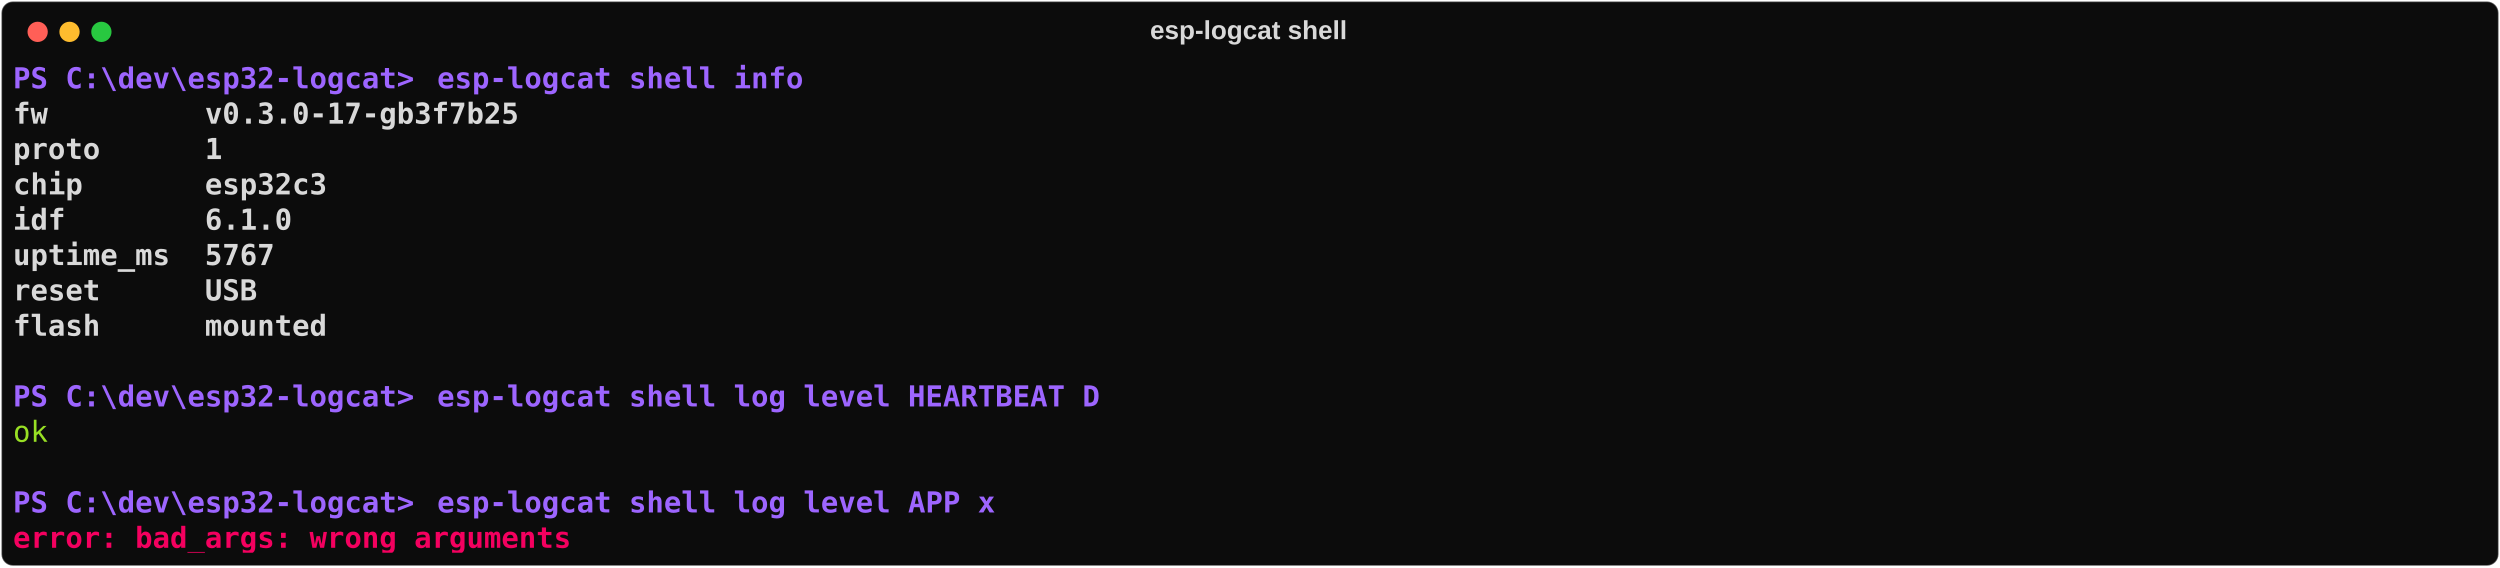
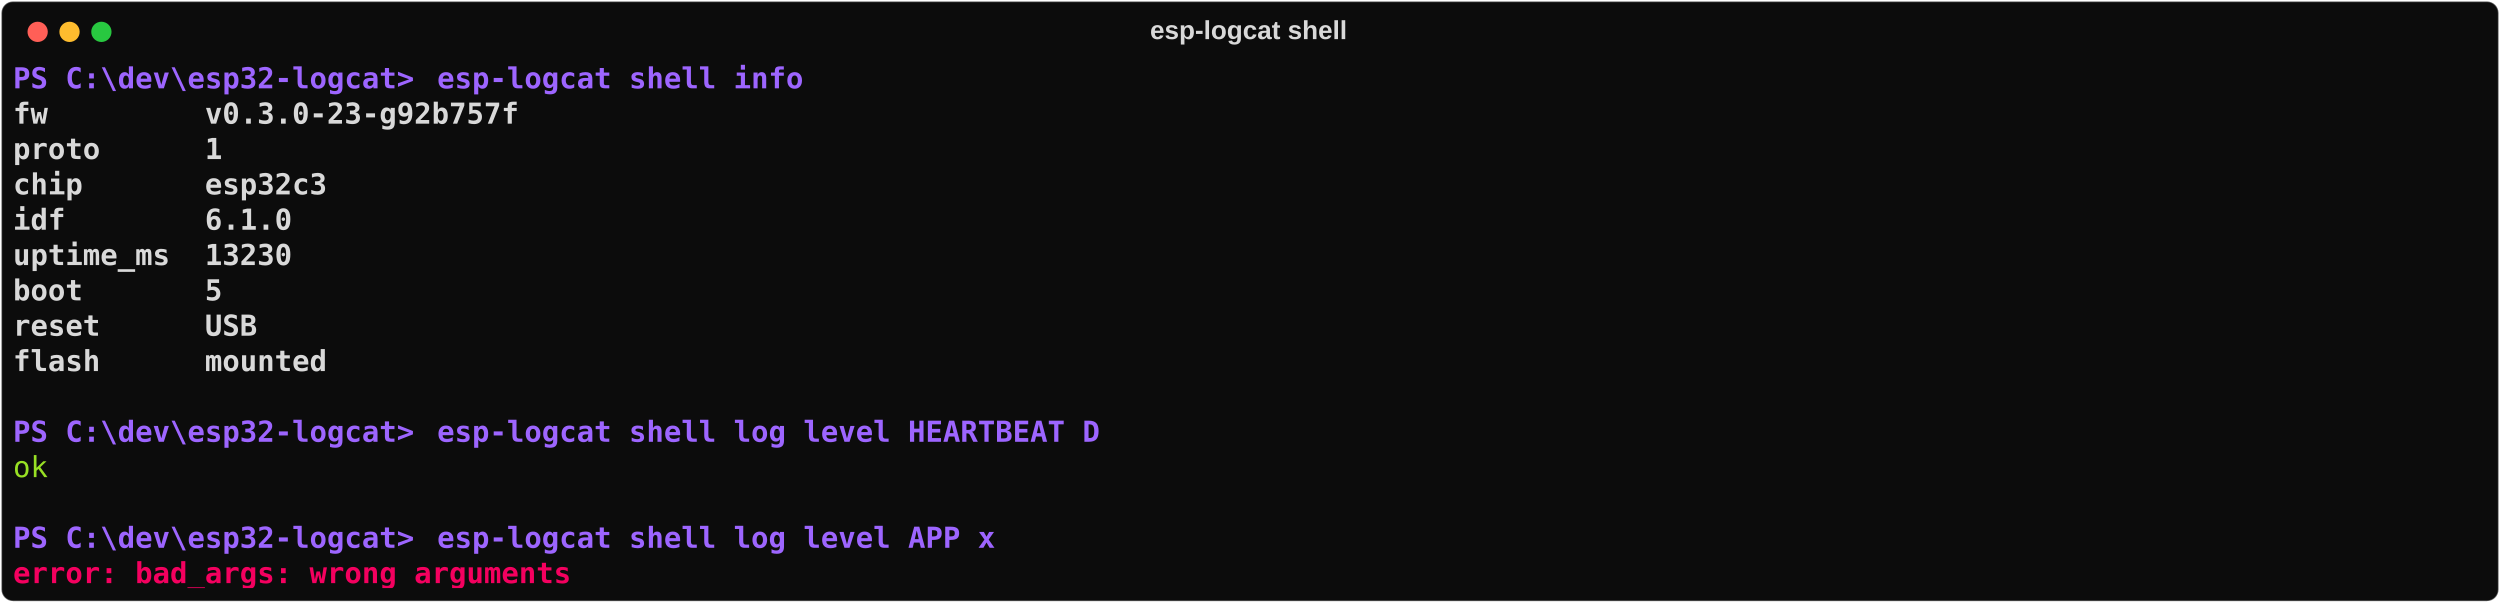
- <svg xmlns="http://www.w3.org/2000/svg" class="rich-terminal" viewBox="0 0 1726 391.6">
+ <svg xmlns="http://www.w3.org/2000/svg" class="rich-terminal" viewBox="0 0 1726 416.0">
  <style>

    @font-face {
        font-family: "Fira Code";
        src: local("FiraCode-Regular"),
                url("https://cdnjs.cloudflare.com/ajax/libs/firacode/6.2.0/woff2/FiraCode-Regular.woff2") format("woff2"),
                url("https://cdnjs.cloudflare.com/ajax/libs/firacode/6.2.0/woff/FiraCode-Regular.woff") format("woff");
        font-style: normal;
        font-weight: 400;
    }
    @font-face {
        font-family: "Fira Code";
        src: local("FiraCode-Bold"),
                url("https://cdnjs.cloudflare.com/ajax/libs/firacode/6.2.0/woff2/FiraCode-Bold.woff2") format("woff2"),
                url("https://cdnjs.cloudflare.com/ajax/libs/firacode/6.2.0/woff/FiraCode-Bold.woff") format("woff");
        font-style: bold;
        font-weight: 700;
    }

-     .terminal-2686171676-matrix {
+     .terminal-3663907511-matrix {
        font-family: Fira Code, monospace;
        font-size: 20px;
        line-height: 24.4px;
        font-variant-east-asian: full-width;
    }

-     .terminal-2686171676-title {
+     .terminal-3663907511-title {
        font-size: 18px;
        font-weight: bold;
        font-family: arial;
    }

-     .terminal-2686171676-r1 { fill: #9d65ff;font-weight: bold }
- .terminal-2686171676-r2 { fill: #d9d9d9 }
- .terminal-2686171676-r3 { fill: #d9d9d9;font-weight: bold }
- .terminal-2686171676-r4 { fill: #98e024 }
- .terminal-2686171676-r5 { fill: #f4005f;font-weight: bold }
+     .terminal-3663907511-r1 { fill: #9d65ff;font-weight: bold }
+ .terminal-3663907511-r2 { fill: #d9d9d9 }
+ .terminal-3663907511-r3 { fill: #d9d9d9;font-weight: bold }
+ .terminal-3663907511-r4 { fill: #98e024 }
+ .terminal-3663907511-r5 { fill: #f4005f;font-weight: bold }
    </style>
  <defs>
-     <clipPath id="terminal-2686171676-clip-terminal">
-       <rect x="0" y="0" width="1707.0" height="340.6" />
+     <clipPath id="terminal-3663907511-clip-terminal">
+       <rect x="0" y="0" width="1707.0" height="365.0" />
    </clipPath>
-     <clipPath id="terminal-2686171676-line-0">
+     <clipPath id="terminal-3663907511-line-0">
      <rect x="0" y="1.5" width="1708" height="24.65" />
    </clipPath>
-     <clipPath id="terminal-2686171676-line-1">
+     <clipPath id="terminal-3663907511-line-1">
      <rect x="0" y="25.9" width="1708" height="24.65" />
    </clipPath>
-     <clipPath id="terminal-2686171676-line-2">
+     <clipPath id="terminal-3663907511-line-2">
      <rect x="0" y="50.3" width="1708" height="24.65" />
    </clipPath>
-     <clipPath id="terminal-2686171676-line-3">
+     <clipPath id="terminal-3663907511-line-3">
      <rect x="0" y="74.7" width="1708" height="24.65" />
    </clipPath>
-     <clipPath id="terminal-2686171676-line-4">
+     <clipPath id="terminal-3663907511-line-4">
      <rect x="0" y="99.1" width="1708" height="24.65" />
    </clipPath>
-     <clipPath id="terminal-2686171676-line-5">
+     <clipPath id="terminal-3663907511-line-5">
      <rect x="0" y="123.5" width="1708" height="24.65" />
    </clipPath>
-     <clipPath id="terminal-2686171676-line-6">
+     <clipPath id="terminal-3663907511-line-6">
      <rect x="0" y="147.9" width="1708" height="24.65" />
    </clipPath>
-     <clipPath id="terminal-2686171676-line-7">
+     <clipPath id="terminal-3663907511-line-7">
      <rect x="0" y="172.3" width="1708" height="24.65" />
    </clipPath>
-     <clipPath id="terminal-2686171676-line-8">
+     <clipPath id="terminal-3663907511-line-8">
      <rect x="0" y="196.7" width="1708" height="24.65" />
    </clipPath>
-     <clipPath id="terminal-2686171676-line-9">
+     <clipPath id="terminal-3663907511-line-9">
      <rect x="0" y="221.1" width="1708" height="24.65" />
    </clipPath>
-     <clipPath id="terminal-2686171676-line-10">
+     <clipPath id="terminal-3663907511-line-10">
      <rect x="0" y="245.5" width="1708" height="24.65" />
    </clipPath>
-     <clipPath id="terminal-2686171676-line-11">
+     <clipPath id="terminal-3663907511-line-11">
      <rect x="0" y="269.9" width="1708" height="24.65" />
    </clipPath>
-     <clipPath id="terminal-2686171676-line-12">
+     <clipPath id="terminal-3663907511-line-12">
      <rect x="0" y="294.3" width="1708" height="24.65" />
    </clipPath>
+     <clipPath id="terminal-3663907511-line-13">
+       <rect x="0" y="318.7" width="1708" height="24.65" />
+     </clipPath>
  </defs>
-   <rect fill="#0c0c0c" stroke="rgba(255,255,255,0.35)" stroke-width="1" x="1" y="1" width="1724" height="389.6" rx="8" />
-   <text class="terminal-2686171676-title" fill="#d9d9d9" text-anchor="middle" x="862" y="27">esp-logcat shell</text>
+   <rect fill="#0c0c0c" stroke="rgba(255,255,255,0.35)" stroke-width="1" x="1" y="1" width="1724" height="414" rx="8" />
+   <text class="terminal-3663907511-title" fill="#d9d9d9" text-anchor="middle" x="862" y="27">esp-logcat shell</text>
  <g transform="translate(26,22)">
    <circle cx="0" cy="0" r="7" fill="#ff5f57" />
    <circle cx="22" cy="0" r="7" fill="#febc2e" />
    <circle cx="44" cy="0" r="7" fill="#28c840" />
  </g>
-   <g transform="translate(9, 41)" clip-path="url(#terminal-2686171676-clip-terminal)">
-     <g class="terminal-2686171676-matrix">
-       <text class="terminal-2686171676-r1" x="0" y="20" textLength="292.8" clip-path="url(#terminal-2686171676-line-0)">PS C:\dev\esp32-logcat&gt; </text>
-       <text class="terminal-2686171676-r1" x="292.8" y="20" textLength="256.2" clip-path="url(#terminal-2686171676-line-0)">esp-logcat shell info</text>
-       <text class="terminal-2686171676-r2" x="1708" y="20" textLength="12.2" clip-path="url(#terminal-2686171676-line-0)">
+   <g transform="translate(9, 41)" clip-path="url(#terminal-3663907511-clip-terminal)">
+     <g class="terminal-3663907511-matrix">
+       <text class="terminal-3663907511-r1" x="0" y="20" textLength="292.8" clip-path="url(#terminal-3663907511-line-0)">PS C:\dev\esp32-logcat&gt; </text>
+       <text class="terminal-3663907511-r1" x="292.8" y="20" textLength="256.2" clip-path="url(#terminal-3663907511-line-0)">esp-logcat shell info</text>
+       <text class="terminal-3663907511-r2" x="1708" y="20" textLength="12.2" clip-path="url(#terminal-3663907511-line-0)">
</text>
-       <text class="terminal-2686171676-r3" x="0" y="44.4" textLength="353.8" clip-path="url(#terminal-2686171676-line-1)">fw         v0.3.0-17-gb3f7b25</text>
-       <text class="terminal-2686171676-r2" x="1708" y="44.4" textLength="12.2" clip-path="url(#terminal-2686171676-line-1)">
+       <text class="terminal-3663907511-r3" x="0" y="44.4" textLength="353.8" clip-path="url(#terminal-3663907511-line-1)">fw         v0.3.0-23-g92b757f</text>
+       <text class="terminal-3663907511-r2" x="1708" y="44.4" textLength="12.2" clip-path="url(#terminal-3663907511-line-1)">
</text>
-       <text class="terminal-2686171676-r3" x="0" y="68.8" textLength="146.4" clip-path="url(#terminal-2686171676-line-2)">proto      1</text>
-       <text class="terminal-2686171676-r2" x="1708" y="68.8" textLength="12.2" clip-path="url(#terminal-2686171676-line-2)">
+       <text class="terminal-3663907511-r3" x="0" y="68.8" textLength="146.4" clip-path="url(#terminal-3663907511-line-2)">proto      1</text>
+       <text class="terminal-3663907511-r2" x="1708" y="68.8" textLength="12.2" clip-path="url(#terminal-3663907511-line-2)">
</text>
-       <text class="terminal-2686171676-r3" x="0" y="93.2" textLength="219.6" clip-path="url(#terminal-2686171676-line-3)">chip       esp32c3</text>
-       <text class="terminal-2686171676-r2" x="1708" y="93.2" textLength="12.2" clip-path="url(#terminal-2686171676-line-3)">
+       <text class="terminal-3663907511-r3" x="0" y="93.2" textLength="219.6" clip-path="url(#terminal-3663907511-line-3)">chip       esp32c3</text>
+       <text class="terminal-3663907511-r2" x="1708" y="93.2" textLength="12.2" clip-path="url(#terminal-3663907511-line-3)">
</text>
-       <text class="terminal-2686171676-r3" x="0" y="117.6" textLength="195.2" clip-path="url(#terminal-2686171676-line-4)">idf        6.1.0</text>
-       <text class="terminal-2686171676-r2" x="1708" y="117.6" textLength="12.2" clip-path="url(#terminal-2686171676-line-4)">
+       <text class="terminal-3663907511-r3" x="0" y="117.6" textLength="195.2" clip-path="url(#terminal-3663907511-line-4)">idf        6.1.0</text>
+       <text class="terminal-3663907511-r2" x="1708" y="117.6" textLength="12.2" clip-path="url(#terminal-3663907511-line-4)">
</text>
-       <text class="terminal-2686171676-r3" x="0" y="142" textLength="183" clip-path="url(#terminal-2686171676-line-5)">uptime_ms  5767</text>
-       <text class="terminal-2686171676-r2" x="1708" y="142" textLength="12.2" clip-path="url(#terminal-2686171676-line-5)">
+       <text class="terminal-3663907511-r3" x="0" y="142" textLength="195.2" clip-path="url(#terminal-3663907511-line-5)">uptime_ms  13230</text>
+       <text class="terminal-3663907511-r2" x="1708" y="142" textLength="12.2" clip-path="url(#terminal-3663907511-line-5)">
</text>
-       <text class="terminal-2686171676-r3" x="0" y="166.4" textLength="170.8" clip-path="url(#terminal-2686171676-line-6)">reset      USB</text>
-       <text class="terminal-2686171676-r2" x="1708" y="166.4" textLength="12.2" clip-path="url(#terminal-2686171676-line-6)">
+       <text class="terminal-3663907511-r3" x="0" y="166.4" textLength="146.4" clip-path="url(#terminal-3663907511-line-6)">boot       5</text>
+       <text class="terminal-3663907511-r2" x="1708" y="166.4" textLength="12.2" clip-path="url(#terminal-3663907511-line-6)">
</text>
-       <text class="terminal-2686171676-r3" x="0" y="190.8" textLength="219.6" clip-path="url(#terminal-2686171676-line-7)">flash      mounted</text>
-       <text class="terminal-2686171676-r2" x="1708" y="190.8" textLength="12.2" clip-path="url(#terminal-2686171676-line-7)">
+       <text class="terminal-3663907511-r3" x="0" y="190.8" textLength="170.8" clip-path="url(#terminal-3663907511-line-7)">reset      USB</text>
+       <text class="terminal-3663907511-r2" x="1708" y="190.8" textLength="12.2" clip-path="url(#terminal-3663907511-line-7)">
</text>
-       <text class="terminal-2686171676-r2" x="1708" y="215.2" textLength="12.2" clip-path="url(#terminal-2686171676-line-8)">
+       <text class="terminal-3663907511-r3" x="0" y="215.2" textLength="219.6" clip-path="url(#terminal-3663907511-line-8)">flash      mounted</text>
+       <text class="terminal-3663907511-r2" x="1708" y="215.2" textLength="12.2" clip-path="url(#terminal-3663907511-line-8)">
</text>
-       <text class="terminal-2686171676-r1" x="0" y="239.6" textLength="292.8" clip-path="url(#terminal-2686171676-line-9)">PS C:\dev\esp32-logcat&gt; </text>
-       <text class="terminal-2686171676-r1" x="292.8" y="239.6" textLength="463.6" clip-path="url(#terminal-2686171676-line-9)">esp-logcat shell log level HEARTBEAT D</text>
-       <text class="terminal-2686171676-r2" x="1708" y="239.6" textLength="12.2" clip-path="url(#terminal-2686171676-line-9)">
+       <text class="terminal-3663907511-r2" x="1708" y="239.6" textLength="12.2" clip-path="url(#terminal-3663907511-line-9)">
</text>
-       <text class="terminal-2686171676-r4" x="0" y="264" textLength="24.4" clip-path="url(#terminal-2686171676-line-10)">ok</text>
-       <text class="terminal-2686171676-r2" x="1708" y="264" textLength="12.2" clip-path="url(#terminal-2686171676-line-10)">
+       <text class="terminal-3663907511-r1" x="0" y="264" textLength="292.8" clip-path="url(#terminal-3663907511-line-10)">PS C:\dev\esp32-logcat&gt; </text>
+       <text class="terminal-3663907511-r1" x="292.8" y="264" textLength="463.6" clip-path="url(#terminal-3663907511-line-10)">esp-logcat shell log level HEARTBEAT D</text>
+       <text class="terminal-3663907511-r2" x="1708" y="264" textLength="12.2" clip-path="url(#terminal-3663907511-line-10)">
</text>
-       <text class="terminal-2686171676-r2" x="1708" y="288.4" textLength="12.2" clip-path="url(#terminal-2686171676-line-11)">
+       <text class="terminal-3663907511-r4" x="0" y="288.4" textLength="24.4" clip-path="url(#terminal-3663907511-line-11)">ok</text>
+       <text class="terminal-3663907511-r2" x="1708" y="288.4" textLength="12.2" clip-path="url(#terminal-3663907511-line-11)">
</text>
-       <text class="terminal-2686171676-r1" x="0" y="312.8" textLength="292.8" clip-path="url(#terminal-2686171676-line-12)">PS C:\dev\esp32-logcat&gt; </text>
-       <text class="terminal-2686171676-r1" x="292.8" y="312.8" textLength="390.4" clip-path="url(#terminal-2686171676-line-12)">esp-logcat shell log level APP x</text>
-       <text class="terminal-2686171676-r2" x="1708" y="312.8" textLength="12.2" clip-path="url(#terminal-2686171676-line-12)">
+       <text class="terminal-3663907511-r2" x="1708" y="312.8" textLength="12.2" clip-path="url(#terminal-3663907511-line-12)">
</text>
-       <text class="terminal-2686171676-r5" x="0" y="337.2" textLength="390.4" clip-path="url(#terminal-2686171676-line-13)">error: bad_args: wrong arguments</text>
-       <text class="terminal-2686171676-r2" x="1708" y="337.2" textLength="12.2" clip-path="url(#terminal-2686171676-line-13)">
+       <text class="terminal-3663907511-r1" x="0" y="337.2" textLength="292.8" clip-path="url(#terminal-3663907511-line-13)">PS C:\dev\esp32-logcat&gt; </text>
+       <text class="terminal-3663907511-r1" x="292.8" y="337.2" textLength="390.4" clip-path="url(#terminal-3663907511-line-13)">esp-logcat shell log level APP x</text>
+       <text class="terminal-3663907511-r2" x="1708" y="337.2" textLength="12.2" clip-path="url(#terminal-3663907511-line-13)">
+ </text>
+       <text class="terminal-3663907511-r5" x="0" y="361.6" textLength="390.4" clip-path="url(#terminal-3663907511-line-14)">error: bad_args: wrong arguments</text>
+       <text class="terminal-3663907511-r2" x="1708" y="361.6" textLength="12.2" clip-path="url(#terminal-3663907511-line-14)">
</text>
    </g>
  </g>
</svg>
